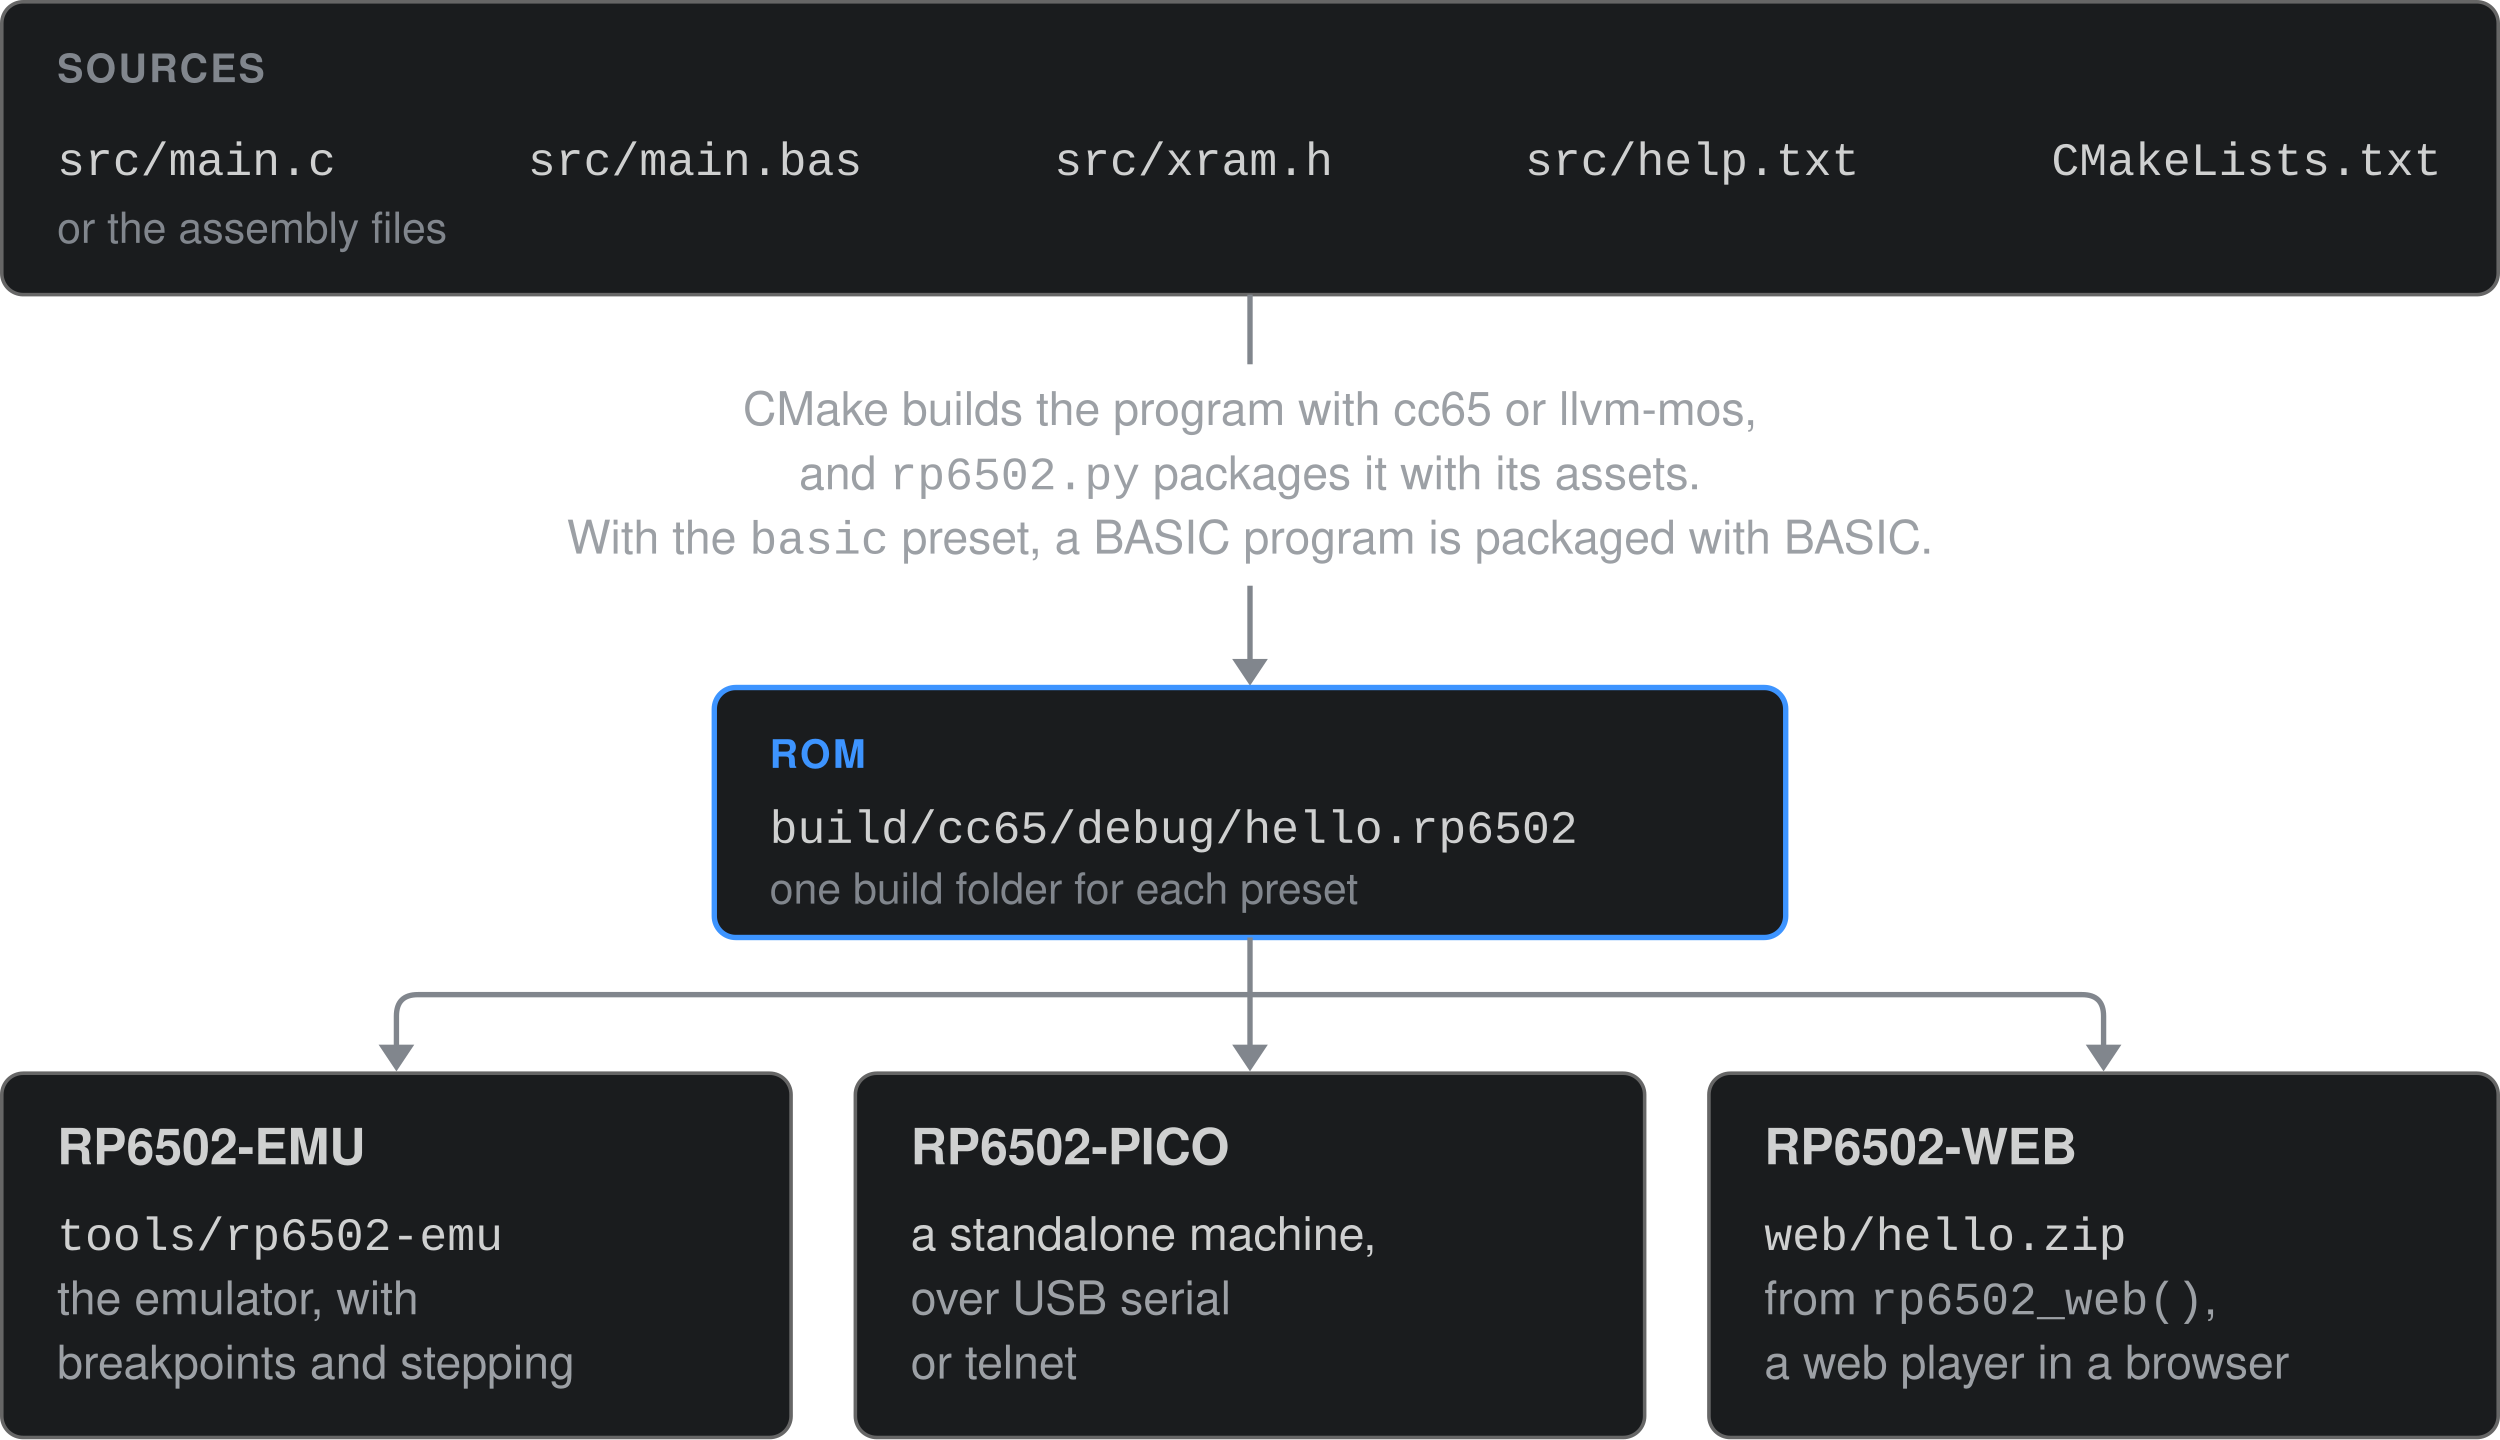
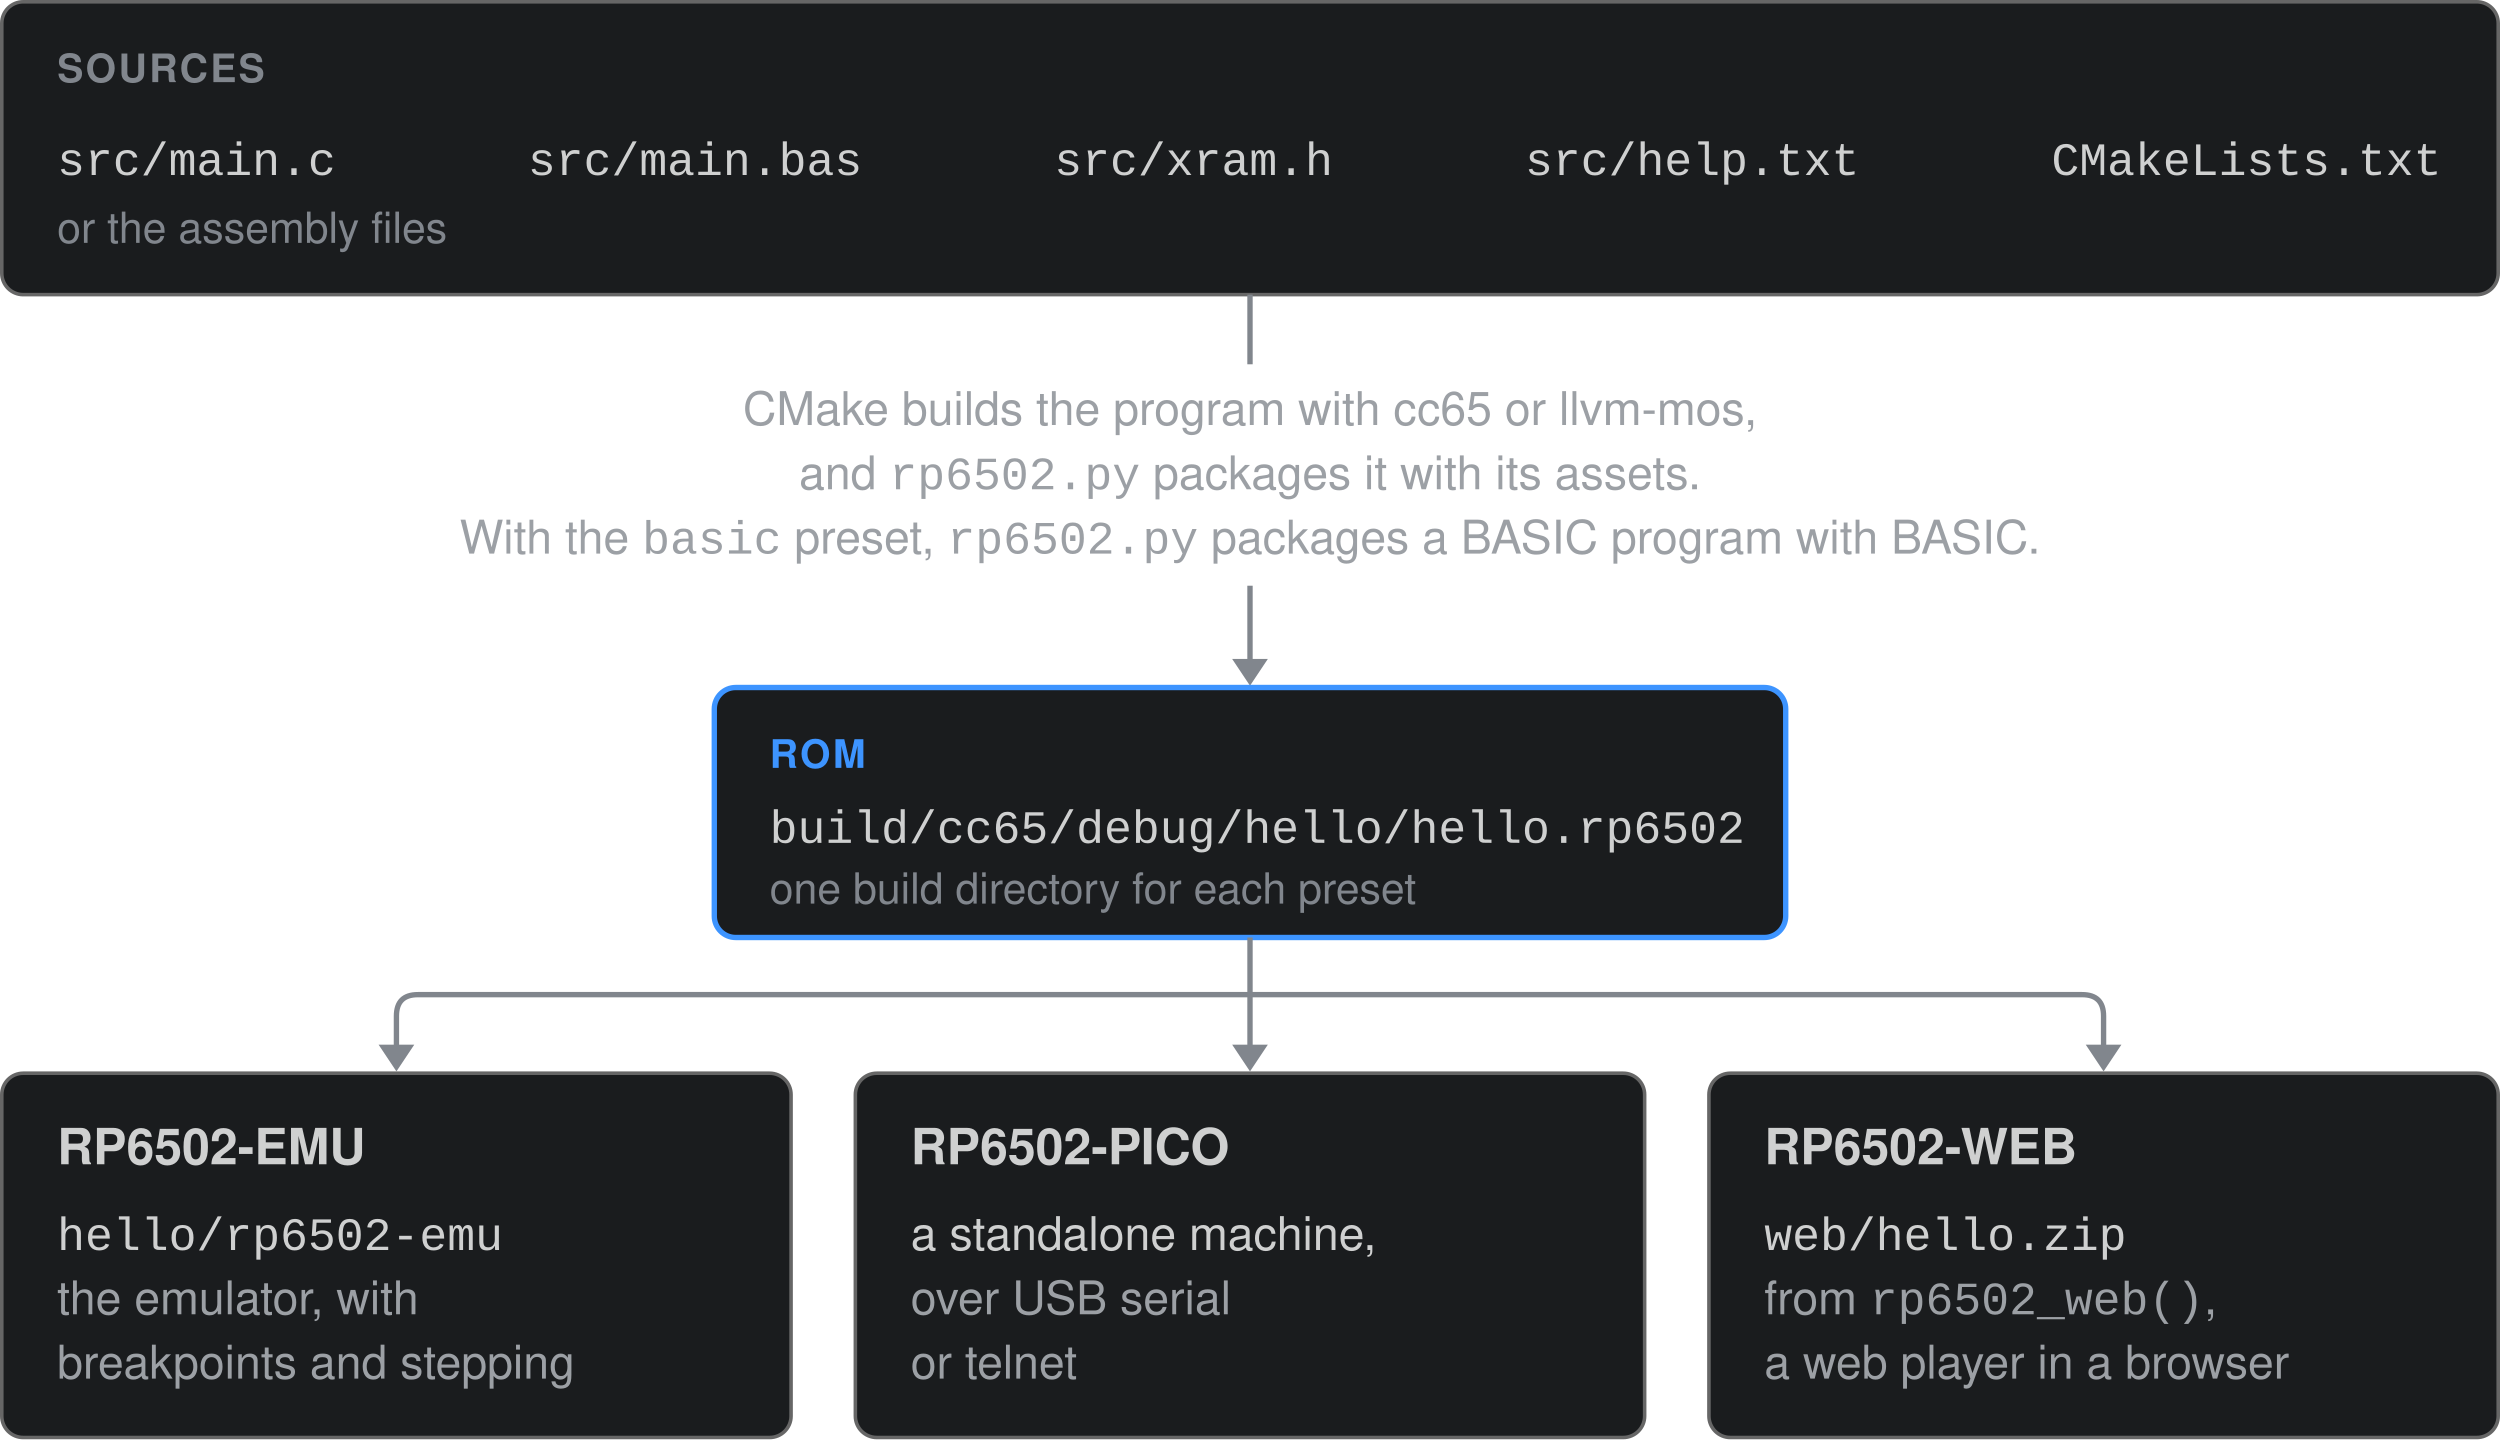
<svg xmlns="http://www.w3.org/2000/svg" width="700" height="403" viewBox="0 0 700 403" role="img" aria-labelledby="title desc">
  <style>
  text { font-family: -apple-system, BlinkMacSystemFont, 'Segoe UI', Helvetica, Arial, sans-serif; font-size: 13px; fill: #9ca0a5; }
  .file, .mono { font-family: SFMono-Regular, Menlo, Consolas, Monaco, 'Liberation Mono', 'Lucida Console', monospace; }
  .file { fill: #cfd0d0; }
  .head { font-size: 11px; font-weight: 600; letter-spacing: 0.06em; fill: #81868d; }
  .brand { fill: #3d94ff; }
  .note { font-size: 12px; fill: #81868d; }
  .step { text-anchor: middle; }
  .name { font-size: 14px; font-weight: 600; fill: #cfd0d0; }
  .strong { fill: #cfd0d0; }
  .box { fill: #1a1c1e; stroke: #666666; stroke-width: 1; }
  .rom { fill: #1a1c1e; stroke: #3d94ff; stroke-width: 1.5; }
  .line { fill: none; stroke: #81868d; stroke-width: 1.5; }
  .tip { fill: #81868d; }
</style>
  <rect class="box" x="0.5" y="0.5" width="699" height="82" rx="6" />
  <text class="head" x="16" y="23">SOURCES</text>
  <text class="file" x="16" y="49">src/main.c</text>
  <text class="file" x="147.8" y="49">src/main.bas</text>
  <text class="file" x="295.2" y="49">src/xram.h</text>
  <text class="file" x="427" y="49">src/help.txt</text>
  <text class="file" x="574.4" y="49">CMakeLists.txt</text>
  <text class="note" x="16" y="68">or the assembly files</text>
  <path class="line" d="M350 82.5V102" />
  <text class="step" x="350" y="119">CMake builds the program with cc65 or llvm-mos,</text>
  <text class="step" x="350" y="137">and <tspan class="mono">rp6502.py</tspan> packages it with its assets.</text>
-   <text class="step" x="350" y="155">With the <tspan class="mono">basic</tspan> preset, a BASIC program is packaged with BASIC.</text>
+   <text class="step" x="350" y="155">With the <tspan class="mono">basic</tspan> preset, <tspan class="mono">rp6502.py</tspan> packages a BASIC program with BASIC.</text>
  <path class="line" d="M350 164V185.5" />
  <path class="tip" d="M345 184.5L350 192L355 184.5Z" />
  <rect class="rom" x="200" y="192.5" width="300" height="70" rx="6" />
  <text class="head brand" x="215.5" y="215">ROM</text>
-   <text class="file" x="215.5" y="236">build/cc65/debug/hello.rp6502</text>
-   <text class="note" x="215.5" y="253">one build folder for each preset</text>
+   <text class="file" x="215.5" y="236">build/cc65/debug/hello/hello.rp6502</text>
+   <text class="note" x="215.5" y="253">one build directory for each preset</text>
  <path class="line" d="M350 262.5V293.5" />
  <path class="line" d="M111 293.5V284.5Q111 278.5 117 278.5H583Q589 278.5 589 284.5V293.5" />
  <path class="tip" d="M106 292.5L111 300L116 292.5Z" />
  <path class="tip" d="M345 292.5L350 300L355 292.5Z" />
  <path class="tip" d="M584 292.5L589 300L594 292.5Z" />
  <rect class="box" x="0.5" y="300.5" width="221" height="102" rx="6" />
  <text class="name" x="16" y="326">RP6502-EMU</text>
-   <text class="file" x="16" y="350">tools/rp6502-emu</text>
+   <text class="file" x="16" y="350">hello/rp6502-emu</text>
  <text x="16" y="368">the emulator, with</text>
  <text x="16" y="386">breakpoints and stepping</text>
  <rect class="box" x="239.5" y="300.5" width="221" height="102" rx="6" />
  <text class="name" x="255" y="326">RP6502-PICO</text>
  <text class="strong" x="255" y="350">a standalone machine,</text>
  <text x="255" y="368">over USB serial</text>
  <text x="255" y="386">or telnet</text>
  <rect class="box" x="478.5" y="300.5" width="221" height="102" rx="6" />
  <text class="name" x="494" y="326">RP6502-WEB</text>
  <text class="file" x="494" y="350">web/hello.zip</text>
  <text x="494" y="368">from <tspan class="mono">rp6502_web()</tspan>,</text>
  <text x="494" y="386">a web player in a browser</text>
</svg>
